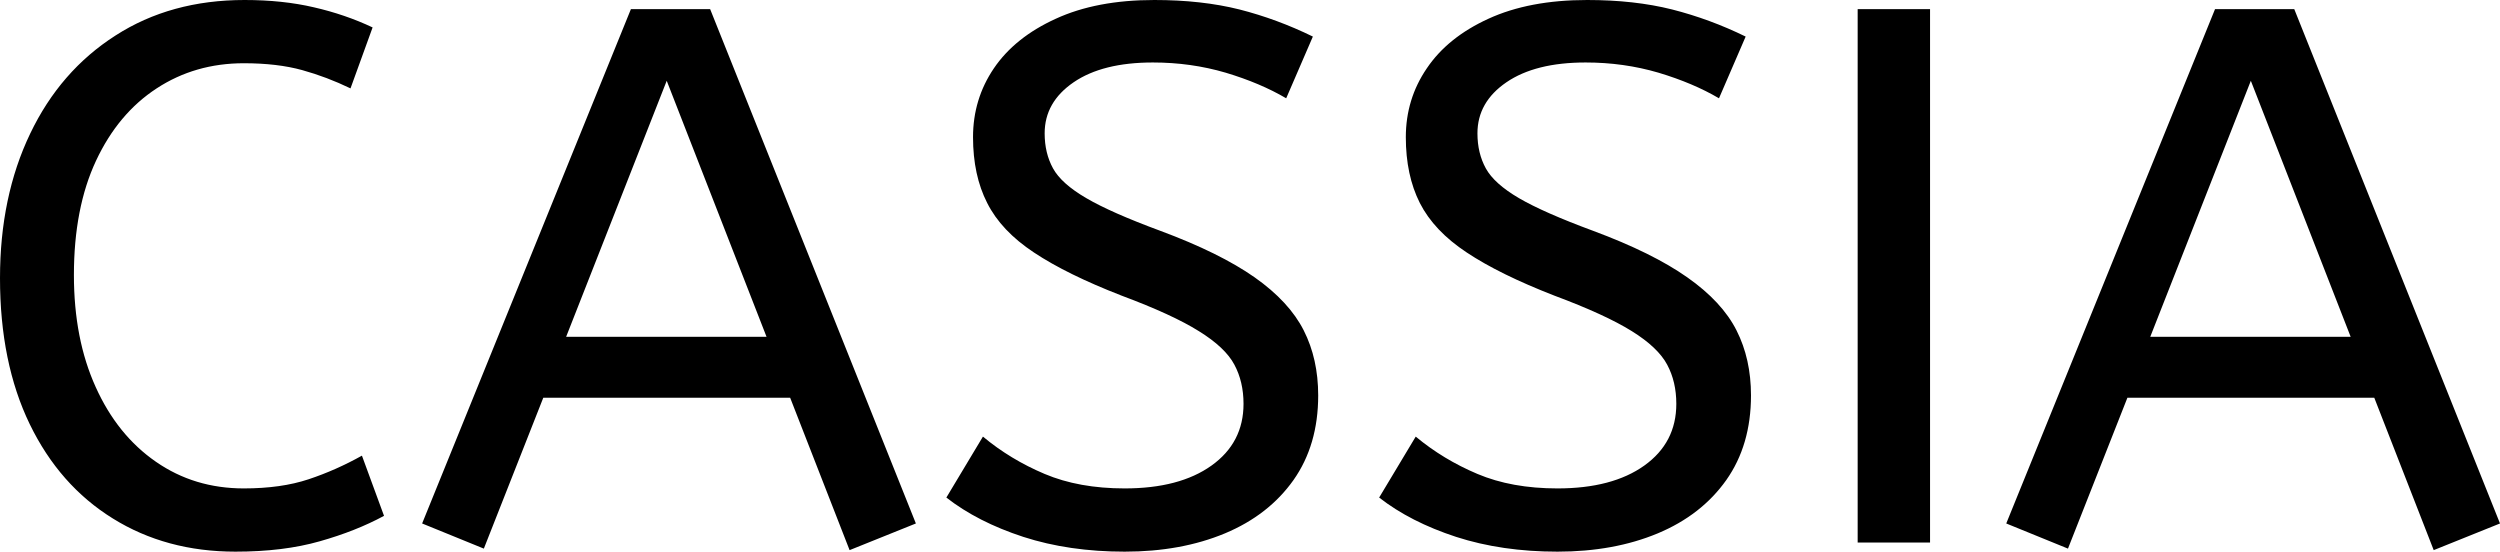
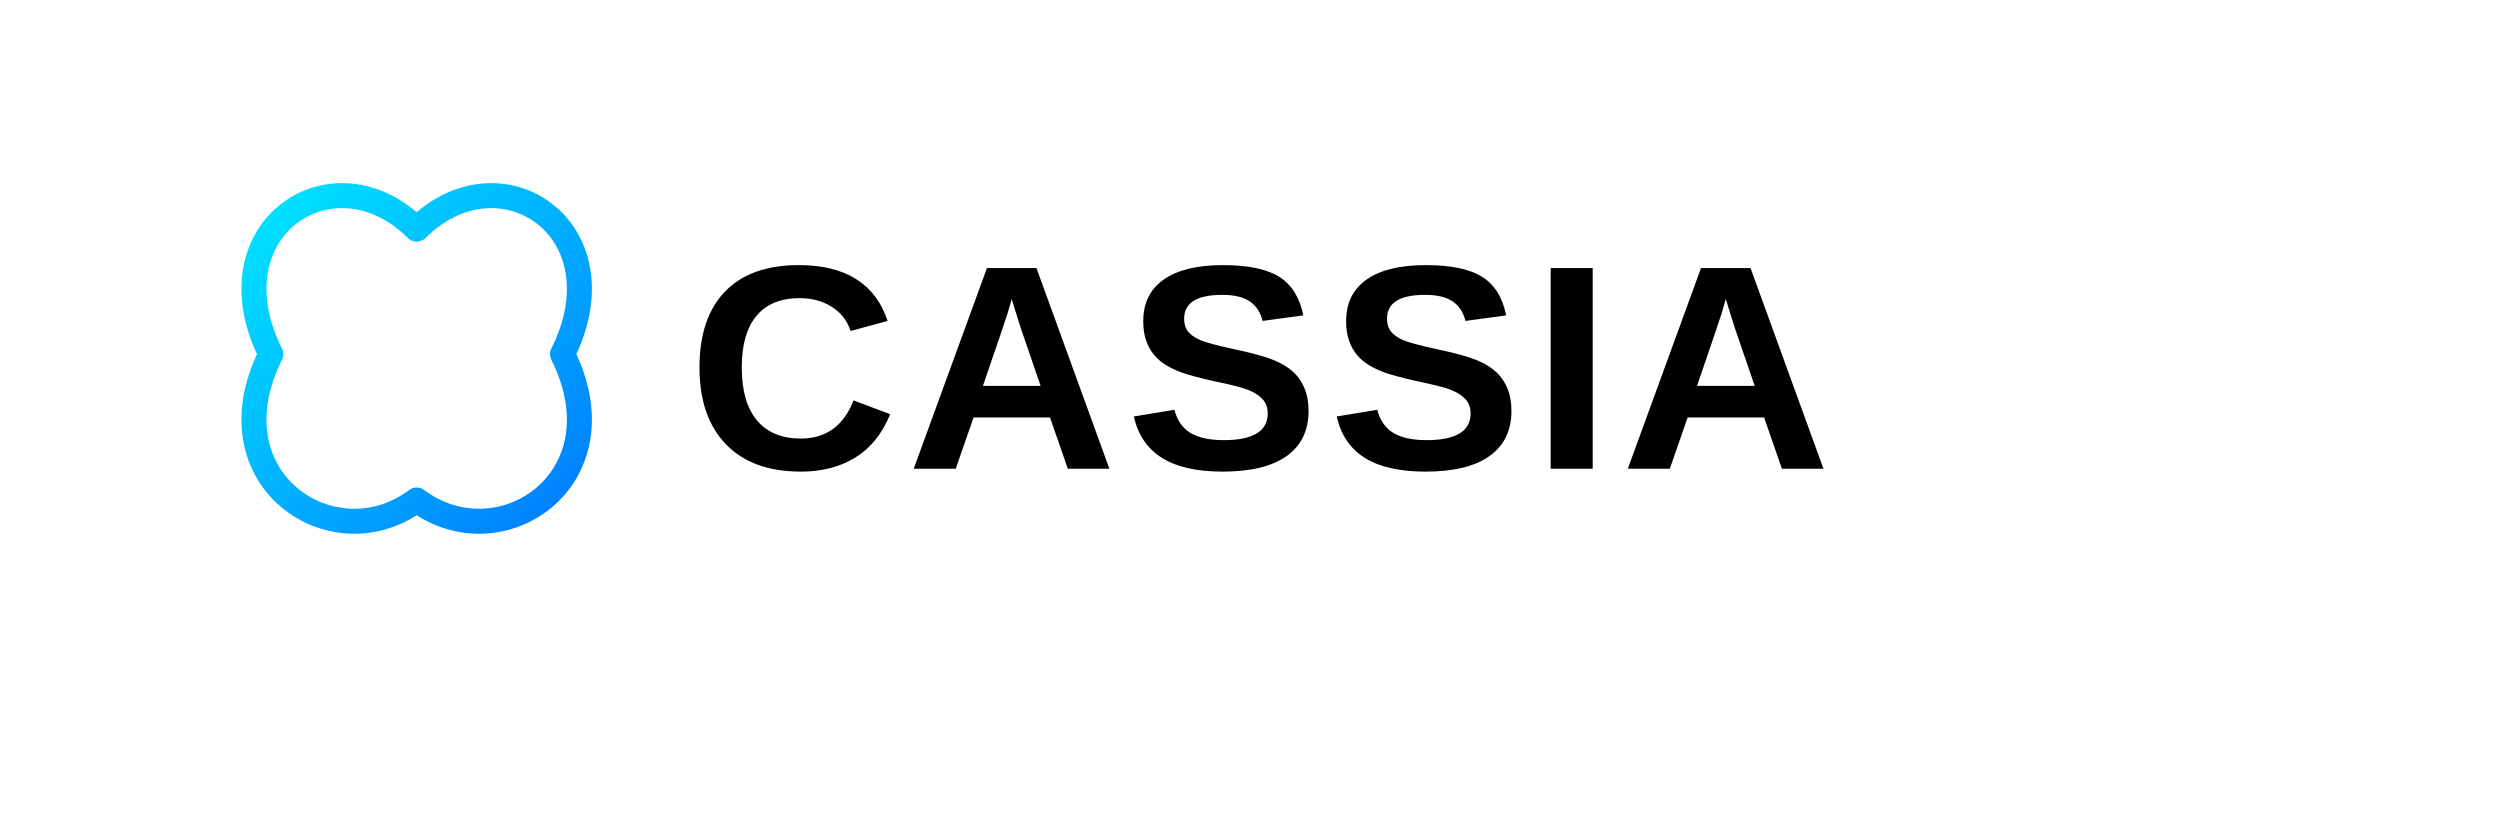
- <svg xmlns="http://www.w3.org/2000/svg" viewBox="0 10.4 164.05 36.2" data-asc="0.92" width="164.05" height="36.2">
-   <defs />
-   <g fill="#000000">
-     <g transform="translate(0, 0)">
-       <path d="M15.45 46.60Q10.90 46.60 7.40 44.42Q3.90 42.25 1.95 38.23Q0 34.20 0 28.65Q0 23.30 1.98 19.17Q3.95 15.05 7.58 12.73Q11.20 10.40 16.05 10.40Q18.55 10.40 20.60 10.88Q22.65 11.35 24.45 12.20L23 16.20Q21.45 15.45 19.83 15Q18.20 14.55 16 14.55Q12.80 14.55 10.28 16.20Q7.75 17.85 6.30 20.95Q4.85 24.05 4.85 28.45Q4.85 32.65 6.28 35.80Q7.70 38.95 10.23 40.70Q12.75 42.45 16 42.45Q18.45 42.45 20.25 41.85Q22.05 41.25 23.75 40.30L25.20 44.25Q23.35 45.25 20.98 45.92Q18.60 46.60 15.45 46.60ZM55.75 46.50L51.85 36.50L35.65 36.50L31.75 46.40L27.70 44.75L41.40 11L46.60 11L60.10 44.75L55.75 46.50M37.15 32.50L50.30 32.50L43.75 15.70L37.15 32.50ZM73.80 46.60Q70.15 46.60 67.15 45.63Q64.15 44.65 62.10 43.05L64.50 39.05Q66.30 40.55 68.55 41.50Q70.80 42.45 73.80 42.45Q77.40 42.45 79.50 40.95Q81.60 39.45 81.60 36.90Q81.60 35.45 81 34.33Q80.40 33.20 78.67 32.13Q76.95 31.05 73.60 29.80Q70 28.40 67.85 26.97Q65.70 25.55 64.78 23.72Q63.85 21.90 63.85 19.40Q63.85 16.90 65.22 14.88Q66.60 12.85 69.28 11.63Q71.95 10.40 75.75 10.40Q78.85 10.40 81.33 11.02Q83.80 11.65 86.15 12.80L84.40 16.85Q82.70 15.85 80.43 15.17Q78.15 14.50 75.65 14.50Q72.35 14.50 70.45 15.80Q68.55 17.10 68.55 19.15Q68.55 20.45 69.10 21.45Q69.65 22.45 71.28 23.40Q72.90 24.35 76.15 25.55Q80.05 27 82.33 28.60Q84.60 30.20 85.55 32.08Q86.50 33.95 86.50 36.35Q86.50 39.60 84.88 41.90Q83.25 44.20 80.38 45.40Q77.50 46.60 73.80 46.60ZM102.20 46.60Q98.55 46.60 95.55 45.63Q92.55 44.65 90.50 43.05L92.90 39.05Q94.70 40.55 96.95 41.50Q99.20 42.45 102.20 42.45Q105.80 42.45 107.90 40.95Q110 39.45 110 36.90Q110 35.45 109.40 34.33Q108.80 33.20 107.08 32.13Q105.35 31.05 102 29.80Q98.40 28.40 96.25 26.97Q94.10 25.55 93.17 23.72Q92.25 21.90 92.25 19.40Q92.25 16.90 93.63 14.88Q95 12.85 97.67 11.63Q100.35 10.40 104.15 10.40Q107.25 10.40 109.72 11.02Q112.20 11.65 114.55 12.80L112.80 16.85Q111.10 15.85 108.83 15.17Q106.55 14.50 104.05 14.50Q100.75 14.50 98.85 15.80Q96.95 17.10 96.95 19.15Q96.95 20.45 97.50 21.45Q98.05 22.45 99.67 23.40Q101.30 24.35 104.55 25.55Q108.45 27 110.72 28.60Q113 30.20 113.95 32.08Q114.90 33.95 114.90 36.35Q114.90 39.60 113.28 41.90Q111.65 44.20 108.78 45.40Q105.90 46.60 102.20 46.60ZM121.90 46L121.90 11L126.65 11L126.65 46L121.90 46ZM159.70 46.50L155.80 36.50L139.60 36.50L135.70 46.40L131.65 44.75L145.35 11L150.55 11L164.05 44.75L159.70 46.50M141.10 32.50L154.25 32.50L147.70 15.70L141.10 32.50Z" />
-     </g>
+ <svg xmlns="http://www.w3.org/2000/svg" width="1200" height="400" viewBox="0 0 1200 400" fill="none">
+   <defs>
+     <linearGradient id="brainGradient" x1="0" y1="0" x2="1" y2="1">
+       <stop offset="0%" stop-color="#00E5FF" />
+       <stop offset="100%" stop-color="#007BFF" />
+     </linearGradient>
+   </defs>
+   <g transform="translate(100,70)">
+     <path d="M100 40               C60 0, 0 40, 30 100               C0 160, 60 200, 100 170               C140 200, 200 160, 170 100               C200 40, 140 0, 100 40Z" stroke="url(#brainGradient)" stroke-width="12" fill="none" stroke-linecap="round" stroke-linejoin="round" />
  </g>
+   <text x="330" y="225" font-family="Arial, Helvetica, sans-serif" font-size="140" font-weight="700" fill="#000" letter-spacing="4">
+     CASSIA
+   </text>
</svg>
